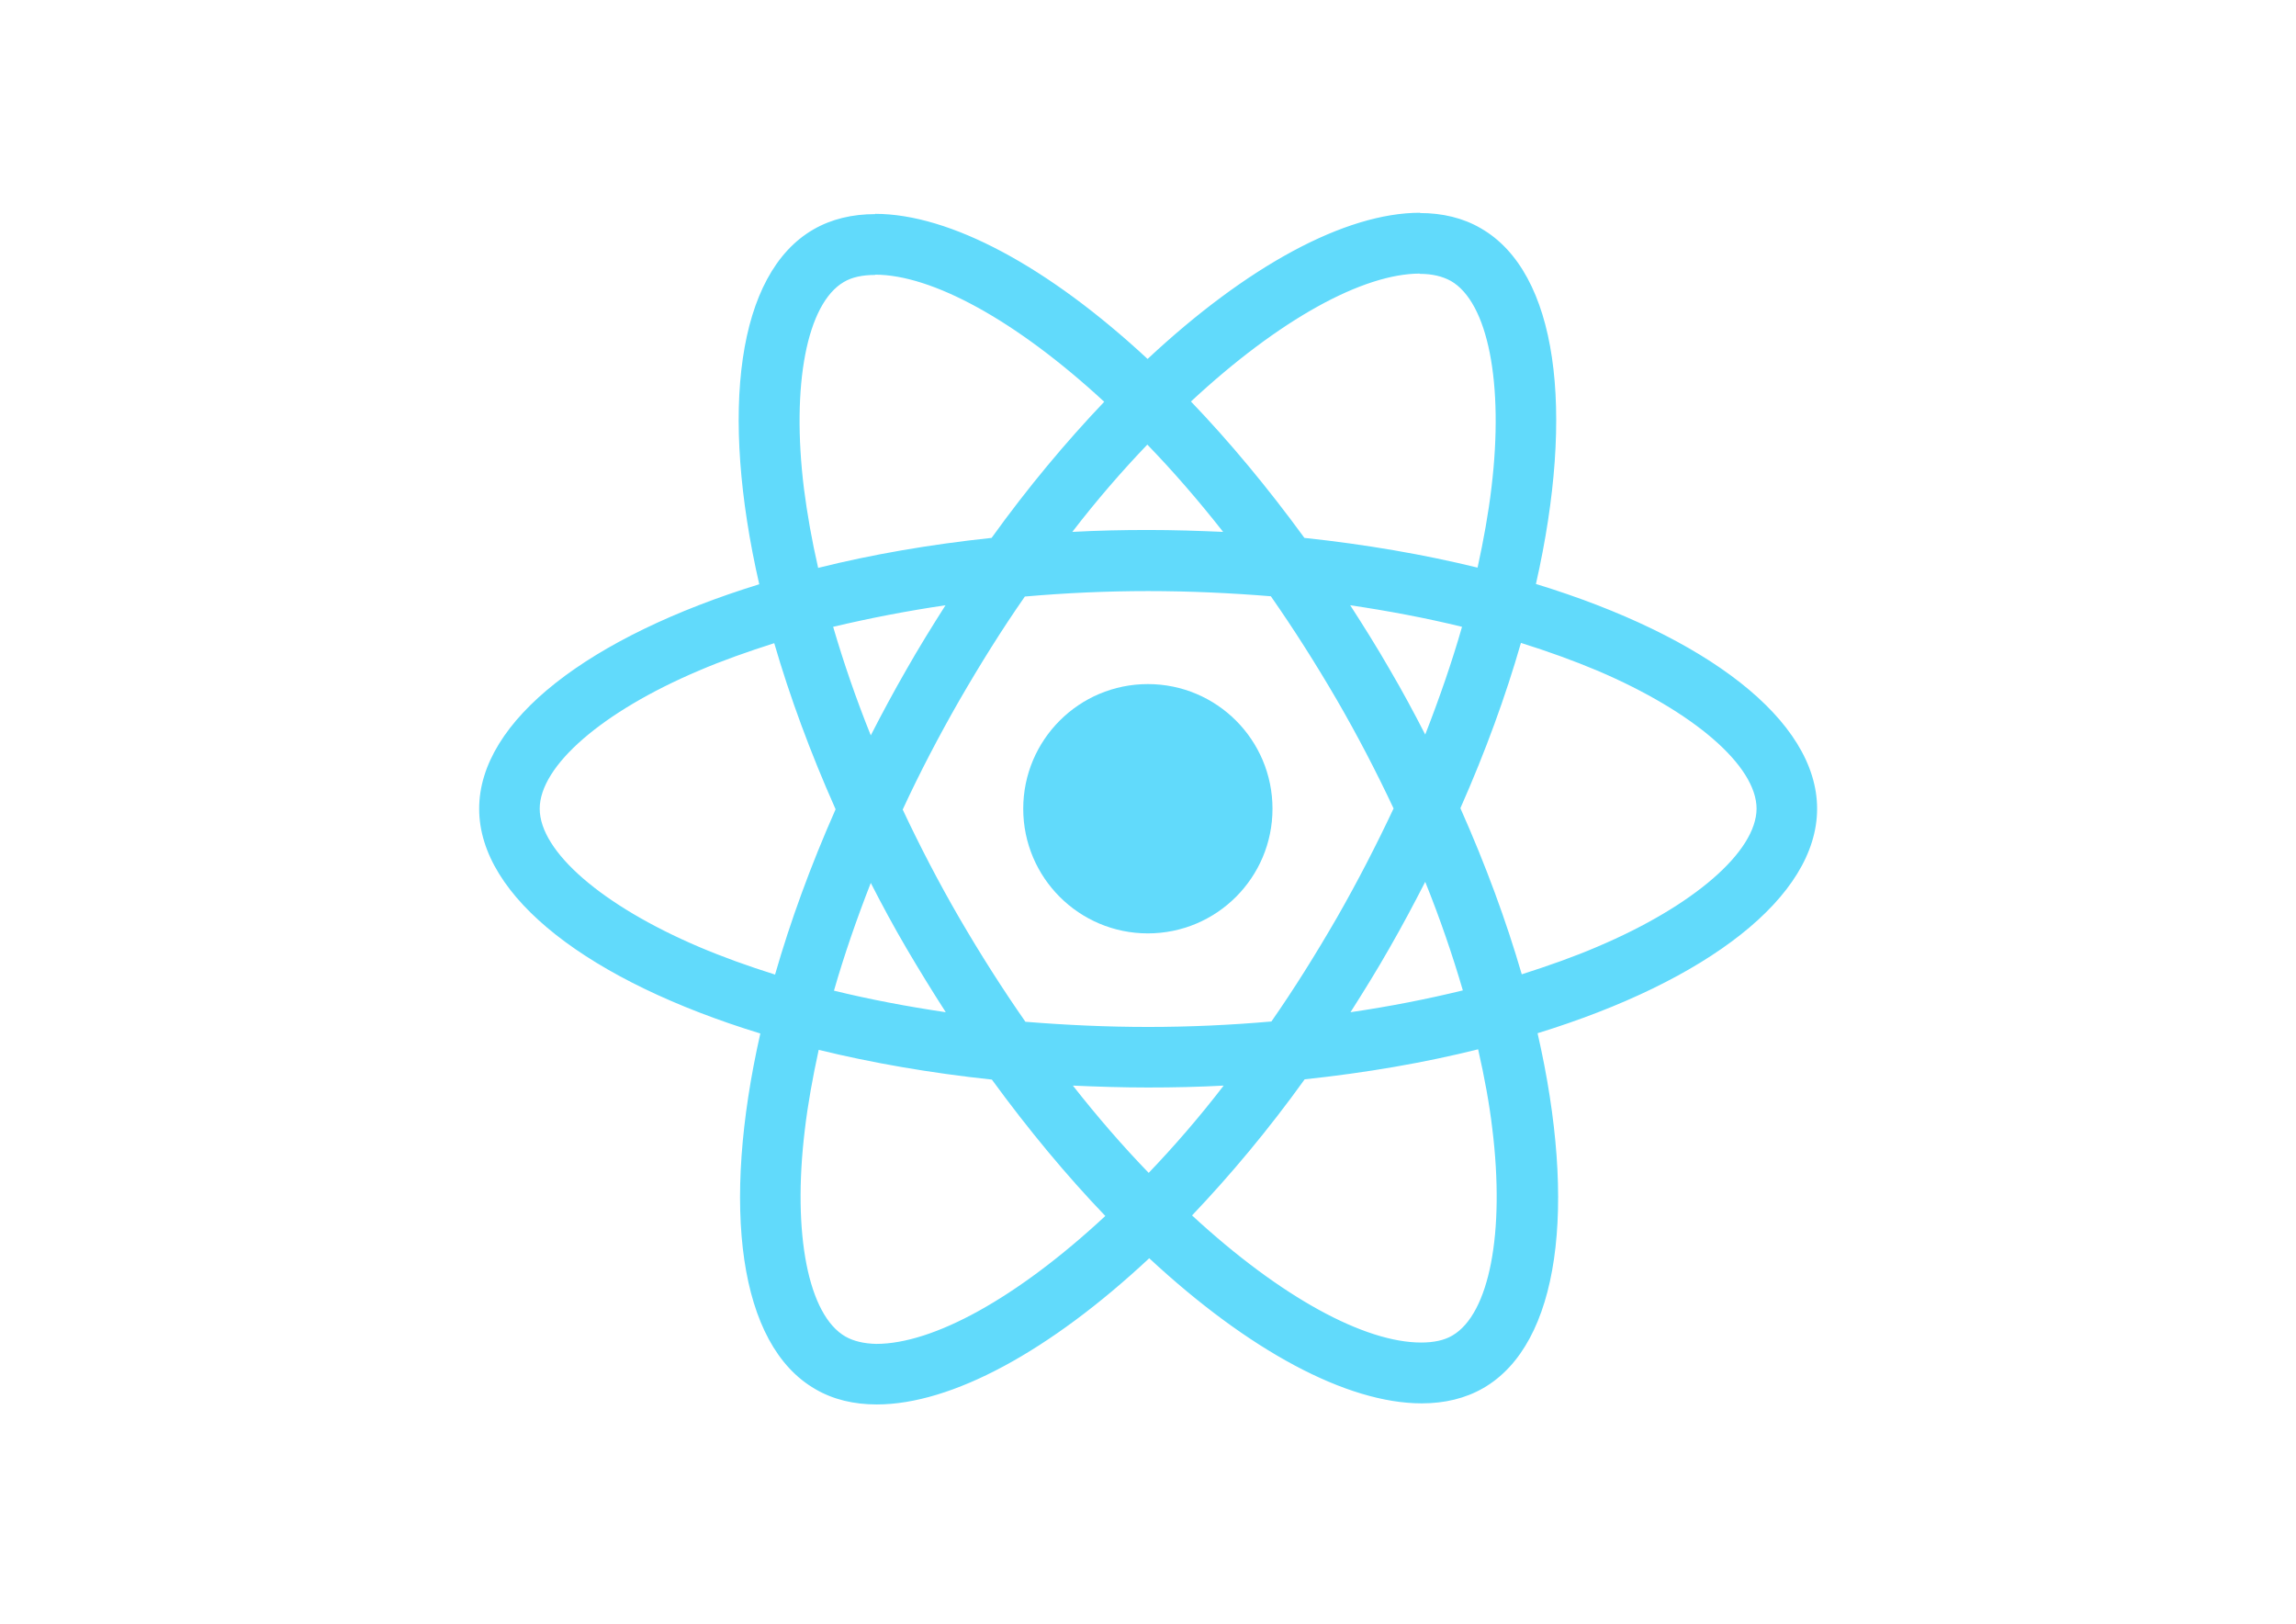
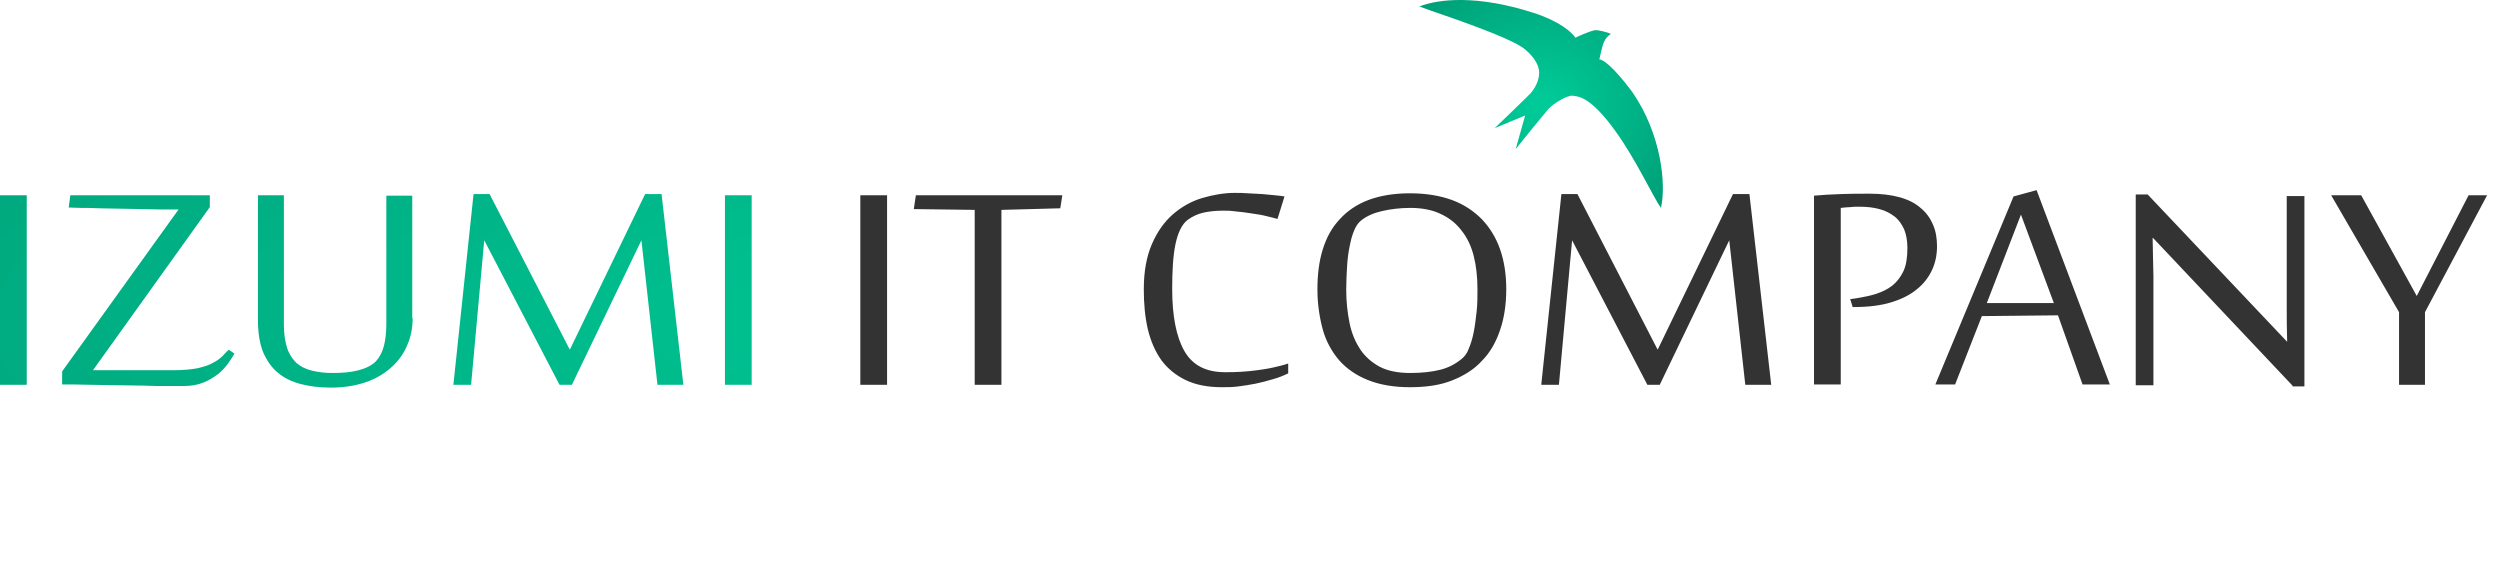
- <svg xmlns="http://www.w3.org/2000/svg" viewBox="0 0 841.9 595.3">
-   <g fill="#61DAFB">
-     <path d="M666.3 296.5c0-32.5-40.7-63.3-103.1-82.4 14.4-63.6 8-114.2-20.2-130.4-6.5-3.8-14.1-5.6-22.4-5.6v22.3c4.6 0 8.3.9 11.4 2.6 13.6 7.8 19.5 37.5 14.9 75.7-1.1 9.4-2.9 19.3-5.1 29.4-19.6-4.8-41-8.5-63.5-10.9-13.5-18.5-27.5-35.3-41.6-50 32.6-30.3 63.2-46.9 84-46.9V78c-27.5 0-63.5 19.6-99.9 53.6-36.4-33.8-72.4-53.2-99.9-53.2v22.3c20.7 0 51.4 16.5 84 46.6-14 14.7-28 31.4-41.3 49.9-22.6 2.4-44 6.1-63.6 11-2.3-10-4-19.7-5.2-29-4.7-38.2 1.1-67.9 14.6-75.8 3-1.8 6.9-2.6 11.5-2.6V78.5c-8.4 0-16 1.8-22.6 5.6-28.1 16.2-34.4 66.7-19.9 130.1-62.2 19.2-102.7 49.9-102.7 82.3 0 32.5 40.7 63.3 103.1 82.4-14.4 63.6-8 114.2 20.2 130.4 6.5 3.8 14.1 5.6 22.5 5.6 27.5 0 63.5-19.6 99.9-53.6 36.4 33.8 72.4 53.2 99.9 53.2 8.4 0 16-1.8 22.6-5.6 28.1-16.2 34.4-66.7 19.9-130.1 62-19.1 102.5-49.9 102.5-82.3zm-130.2-66.7c-3.7 12.9-8.3 26.2-13.5 39.5-4.1-8-8.4-16-13.1-24-4.6-8-9.5-15.8-14.4-23.4 14.2 2.1 27.9 4.7 41 7.9zm-45.8 106.5c-7.8 13.5-15.8 26.3-24.1 38.2-14.9 1.3-30 2-45.2 2-15.1 0-30.2-.7-45-1.9-8.3-11.9-16.4-24.6-24.2-38-7.6-13.1-14.5-26.4-20.8-39.8 6.2-13.4 13.2-26.8 20.7-39.9 7.8-13.5 15.8-26.3 24.1-38.2 14.9-1.3 30-2 45.2-2 15.1 0 30.2.7 45 1.9 8.3 11.9 16.4 24.6 24.2 38 7.6 13.1 14.5 26.4 20.8 39.8-6.3 13.4-13.2 26.8-20.7 39.9zm32.3-13c5.4 13.4 10 26.8 13.8 39.8-13.1 3.2-26.9 5.9-41.2 8 4.9-7.7 9.8-15.6 14.4-23.7 4.6-8 8.9-16.1 13-24.1zM421.2 430c-9.3-9.6-18.6-20.3-27.8-32 9 .4 18.2.7 27.5.7 9.4 0 18.7-.2 27.8-.7-9 11.7-18.3 22.4-27.5 32zm-74.4-58.9c-14.2-2.1-27.9-4.7-41-7.9 3.7-12.9 8.3-26.2 13.5-39.5 4.1 8 8.4 16 13.1 24 4.7 8 9.5 15.8 14.4 23.4zM420.7 163c9.3 9.6 18.6 20.3 27.8 32-9-.4-18.2-.7-27.5-.7-9.4 0-18.7.2-27.8.7 9-11.7 18.3-22.4 27.5-32zm-74 58.9c-4.9 7.7-9.8 15.6-14.4 23.7-4.6 8-8.9 16-13 24-5.4-13.4-10-26.8-13.8-39.8 13.1-3.1 26.9-5.8 41.2-7.9zm-90.5 125.2c-35.4-15.1-58.3-34.9-58.3-50.6 0-15.7 22.9-35.6 58.3-50.6 8.6-3.7 18-7 27.7-10.1 5.7 19.6 13.2 40 22.5 60.9-9.2 20.8-16.6 41.1-22.2 60.6-9.9-3.1-19.3-6.5-28-10.2zM310 490c-13.6-7.8-19.5-37.5-14.9-75.7 1.1-9.4 2.9-19.3 5.1-29.4 19.6 4.8 41 8.5 63.5 10.9 13.5 18.5 27.5 35.3 41.6 50-32.6 30.3-63.2 46.9-84 46.9-4.5-.1-8.3-1-11.3-2.7zm237.2-76.2c4.7 38.2-1.1 67.9-14.6 75.8-3 1.8-6.9 2.6-11.5 2.6-20.7 0-51.4-16.5-84-46.6 14-14.7 28-31.4 41.3-49.9 22.6-2.4 44-6.1 63.6-11 2.3 10.1 4.1 19.8 5.2 29.1zm38.5-66.7c-8.6 3.7-18 7-27.7 10.1-5.7-19.6-13.2-40-22.5-60.9 9.2-20.8 16.6-41.1 22.2-60.6 9.9 3.1 19.3 6.5 28.1 10.2 35.4 15.1 58.3 34.9 58.3 50.6-.1 15.7-23 35.6-58.4 50.6zM320.8 78.4z" />
-     <circle cx="420.9" cy="296.5" r="45.7" />
-     <path d="M520.5 78.1z" />
-   </g>
+ <svg xmlns="http://www.w3.org/2000/svg" width="129" height="30" viewBox="0 0 129 30" fill="none">
+   <path d="M0 19.857V10.076H1.38V19.857H0ZM4.798 19.103C4.84 19.103 4.968 19.103 5.159 19.103C5.371 19.103 5.605 19.103 5.902 19.103C6.178 19.103 6.496 19.103 6.815 19.103C7.133 19.103 7.452 19.103 7.749 19.103C8.046 19.103 8.301 19.103 8.513 19.103C8.725 19.103 8.853 19.103 8.916 19.103C9.447 19.103 9.872 19.063 10.19 19.002C10.53 18.92 10.806 18.838 10.997 18.716C11.209 18.614 11.358 18.492 11.485 18.37C11.591 18.247 11.697 18.146 11.804 18.044L12.101 18.247C12.016 18.39 11.91 18.553 11.782 18.737C11.655 18.92 11.485 19.103 11.273 19.287C11.061 19.45 10.806 19.613 10.509 19.735C10.211 19.857 9.872 19.919 9.468 19.919C9.277 19.919 8.98 19.919 8.619 19.919C8.258 19.919 7.855 19.919 7.409 19.898C6.963 19.898 6.517 19.878 6.05 19.878C5.583 19.878 5.159 19.857 4.755 19.857C4.352 19.857 4.012 19.837 3.736 19.837C3.46 19.837 3.291 19.837 3.206 19.837V19.165L9.214 10.809H9.129C8.916 10.809 8.64 10.809 8.322 10.809C8.004 10.809 7.664 10.789 7.303 10.789C6.942 10.789 6.56 10.768 6.178 10.768C5.796 10.768 5.435 10.748 5.095 10.748C4.755 10.728 4.458 10.728 4.182 10.728C3.906 10.728 3.694 10.707 3.545 10.707L3.63 10.076H10.827V10.687L4.798 19.103ZM21.293 16.413C21.293 16.902 21.208 17.371 21.017 17.799C20.847 18.227 20.571 18.614 20.21 18.94C19.85 19.266 19.425 19.531 18.894 19.715C18.364 19.898 17.769 20 17.069 20C16.495 20 15.986 19.939 15.519 19.817C15.052 19.694 14.67 19.511 14.33 19.226C14.011 18.961 13.757 18.594 13.566 18.146C13.396 17.697 13.311 17.167 13.311 16.536V10.076H14.648V16.739C14.648 17.229 14.712 17.636 14.818 17.962C14.924 18.288 15.094 18.533 15.306 18.737C15.519 18.92 15.774 19.042 16.092 19.124C16.41 19.205 16.771 19.246 17.175 19.246C17.684 19.246 18.13 19.205 18.512 19.103C18.894 19.002 19.213 18.838 19.404 18.635C19.574 18.451 19.722 18.186 19.807 17.86C19.892 17.534 19.935 17.147 19.935 16.719V10.096H21.272V16.413H21.293ZM33.925 19.857L33.097 12.399L29.509 19.857H28.872L24.987 12.399L24.308 19.857H23.395L24.435 10.014H25.263L29.403 18.044L33.288 10.014H34.137L35.262 19.857H33.925ZM37.407 19.857V10.076H38.786V19.857H37.407Z" fill="url(#paint0_radial_104_41)" />
+   <path d="M44.393 19.857V10.076H45.773V19.857H44.393ZM50.294 19.857V10.83L47.152 10.789L47.259 10.076H54.816L54.71 10.748L51.674 10.83V19.857H50.294ZM63.053 19.98C62.31 19.98 61.695 19.857 61.185 19.613C60.676 19.368 60.251 19.022 59.933 18.594C59.614 18.146 59.381 17.616 59.232 17.004C59.083 16.373 59.02 15.68 59.02 14.926C59.02 13.988 59.168 13.214 59.444 12.582C59.72 11.95 60.081 11.441 60.527 11.054C60.973 10.667 61.482 10.381 62.034 10.218C62.586 10.055 63.16 9.953 63.712 9.953C63.924 9.953 64.136 9.953 64.391 9.974C64.646 9.994 64.879 9.994 65.134 10.014C65.367 10.035 65.601 10.055 65.792 10.076C66.004 10.096 66.174 10.116 66.28 10.137L65.919 11.298C65.792 11.258 65.601 11.217 65.367 11.156C65.134 11.095 64.879 11.054 64.582 11.013C64.306 10.972 64.051 10.931 63.775 10.911C63.499 10.87 63.287 10.87 63.117 10.87C62.714 10.87 62.374 10.911 62.098 10.972C61.822 11.033 61.546 11.156 61.291 11.339C60.994 11.563 60.782 11.991 60.654 12.602C60.527 13.214 60.485 13.988 60.485 14.905C60.485 16.311 60.697 17.392 61.121 18.125C61.546 18.859 62.247 19.205 63.202 19.205C63.478 19.205 63.733 19.205 64.03 19.185C64.306 19.165 64.603 19.144 64.879 19.103C65.155 19.063 65.452 19.022 65.707 18.961C65.983 18.9 66.238 18.838 66.471 18.757V19.266C66.217 19.389 65.962 19.491 65.665 19.572C65.389 19.654 65.091 19.735 64.794 19.796C64.497 19.857 64.2 19.898 63.903 19.939C63.605 19.98 63.329 19.98 63.053 19.98ZM77.723 14.926C77.723 15.7 77.617 16.413 77.405 17.025C77.192 17.657 76.895 18.186 76.471 18.614C76.067 19.063 75.536 19.389 74.921 19.633C74.305 19.878 73.583 19.98 72.755 19.98C71.927 19.98 71.206 19.857 70.59 19.613C69.974 19.368 69.486 19.022 69.104 18.594C68.722 18.146 68.424 17.616 68.255 17.004C68.085 16.373 67.979 15.68 67.979 14.926C67.979 14.172 68.064 13.479 68.255 12.867C68.446 12.256 68.722 11.747 69.125 11.319C69.507 10.891 70.017 10.544 70.611 10.32C71.206 10.096 71.927 9.974 72.755 9.974C73.583 9.974 74.305 10.096 74.921 10.32C75.536 10.544 76.046 10.891 76.471 11.319C76.874 11.747 77.192 12.256 77.405 12.867C77.617 13.479 77.723 14.151 77.723 14.926ZM76.237 14.926C76.237 14.294 76.173 13.723 76.046 13.214C75.918 12.704 75.706 12.256 75.409 11.889C75.133 11.523 74.772 11.237 74.326 11.033C73.902 10.83 73.371 10.728 72.776 10.728C72.246 10.728 71.757 10.789 71.312 10.891C70.866 10.993 70.505 11.156 70.229 11.38C70.08 11.502 69.953 11.685 69.868 11.91C69.762 12.154 69.698 12.419 69.635 12.745C69.571 13.051 69.528 13.397 69.507 13.784C69.486 14.151 69.465 14.539 69.465 14.946C69.465 15.557 69.528 16.128 69.635 16.658C69.741 17.188 69.932 17.636 70.186 18.023C70.441 18.41 70.781 18.696 71.184 18.92C71.609 19.144 72.14 19.246 72.776 19.246C73.371 19.246 73.902 19.185 74.305 19.083C74.73 18.981 75.112 18.777 75.43 18.512C75.579 18.39 75.706 18.227 75.791 17.983C75.897 17.738 75.982 17.453 76.046 17.127C76.11 16.801 76.152 16.454 76.195 16.067C76.237 15.68 76.237 15.313 76.237 14.926ZM90.057 19.857L89.229 12.399L85.642 19.857H85.005L81.12 12.399L80.44 19.857H79.528L80.568 10.014H81.396L85.535 18.044L89.421 10.014H90.27L91.395 19.857H90.057ZM95.471 15.435L95.768 15.394C96.129 15.333 96.469 15.272 96.787 15.17C97.106 15.068 97.403 14.926 97.636 14.742C97.87 14.559 98.061 14.314 98.21 14.009C98.358 13.703 98.422 13.295 98.422 12.786C98.422 12.419 98.358 12.093 98.252 11.828C98.125 11.563 97.976 11.339 97.764 11.176C97.551 11.013 97.297 10.87 96.978 10.789C96.681 10.707 96.341 10.667 95.98 10.667C95.789 10.667 95.62 10.666 95.492 10.687C95.344 10.687 95.174 10.707 94.983 10.728V19.837H93.603V10.096C94.027 10.055 94.473 10.035 94.983 10.014C95.492 9.994 95.98 9.994 96.469 9.994C97.063 9.994 97.573 10.055 98.019 10.178C98.464 10.3 98.825 10.483 99.101 10.728C99.377 10.952 99.59 11.237 99.738 11.584C99.887 11.91 99.95 12.297 99.95 12.704C99.95 13.153 99.865 13.56 99.696 13.927C99.526 14.294 99.271 14.64 98.91 14.926C98.57 15.211 98.125 15.435 97.594 15.598C97.063 15.761 96.426 15.843 95.683 15.843H95.598L95.471 15.435ZM107.466 19.857L106.192 16.271L102.264 16.311L100.884 19.837H99.865L103.899 10.137L105.088 9.811L108.867 19.837H107.466V19.857ZM105.98 15.639L104.281 11.074L102.519 15.639H105.98ZM118.293 19.898L111.096 12.277H111.075C111.096 12.99 111.096 13.662 111.117 14.253C111.117 14.518 111.117 14.763 111.117 15.028C111.117 15.272 111.117 15.496 111.117 15.72C111.117 15.924 111.117 16.108 111.117 16.271C111.117 16.434 111.117 16.536 111.117 16.576V19.878H110.204V10.035H110.82L118.017 17.636C117.995 16.964 117.995 16.352 117.995 15.782C117.995 15.537 117.995 15.293 117.995 15.048C117.995 14.803 117.995 14.559 117.995 14.355C117.995 14.131 117.995 13.927 117.995 13.764C117.995 13.601 117.995 13.459 117.995 13.357V10.116H118.908V19.939H118.293V19.898ZM125.129 19.857H123.791V16.108L120.288 10.076H121.838L124.704 15.272L127.379 10.076H128.334L125.129 16.108V19.857Z" fill="#333333" />
+   <path d="M79.908 5.613C80.206 5.307 80.885 4.899 81.161 4.94C81.437 4.981 82.052 4.96 83.347 6.754C84.388 8.18 85.343 10.239 85.704 10.728C85.98 9.566 85.746 6.937 84.218 4.736C83.199 3.371 82.668 3.045 82.519 3.065C82.562 2.984 82.583 2.739 82.711 2.311C82.838 1.883 83.114 1.781 83.114 1.741C82.965 1.679 82.498 1.537 82.286 1.557C82.074 1.598 81.543 1.822 81.288 1.944C81.118 1.659 80.418 1.068 79.123 0.661C76.214 -0.277 74.219 -0.053 73.242 0.334C73.985 0.62 75.153 0.987 76.151 1.374C77.573 1.904 78.38 2.291 78.677 2.535C78.995 2.8 79.42 3.249 79.42 3.758C79.42 4.247 79.123 4.634 78.995 4.797C78.868 4.94 77.127 6.611 77.127 6.611L78.698 5.959L78.21 7.691C78.677 7.1 79.632 5.939 79.908 5.613Z" fill="url(#paint1_radial_104_41)" />
+   <defs>
+     <radialGradient id="paint0_radial_104_41" cx="0" cy="0" r="1" gradientUnits="userSpaceOnUse" gradientTransform="translate(63.5909 16.287) rotate(-90.2759) scale(23.4752 96.3995)">
+       <stop stop-color="#00CC99" />
+       <stop offset="1" stop-color="#009B74" />
+     </radialGradient>
+     <radialGradient id="paint1_radial_104_41" cx="0" cy="0" r="1" gradientUnits="userSpaceOnUse" gradientTransform="translate(79.5354 5.36096) rotate(-90.3876) scale(8.02386 9.27831)">
+       <stop stop-color="#00CC99" />
+       <stop offset="1" stop-color="#009B74" />
+     </radialGradient>
+   </defs>
</svg>
